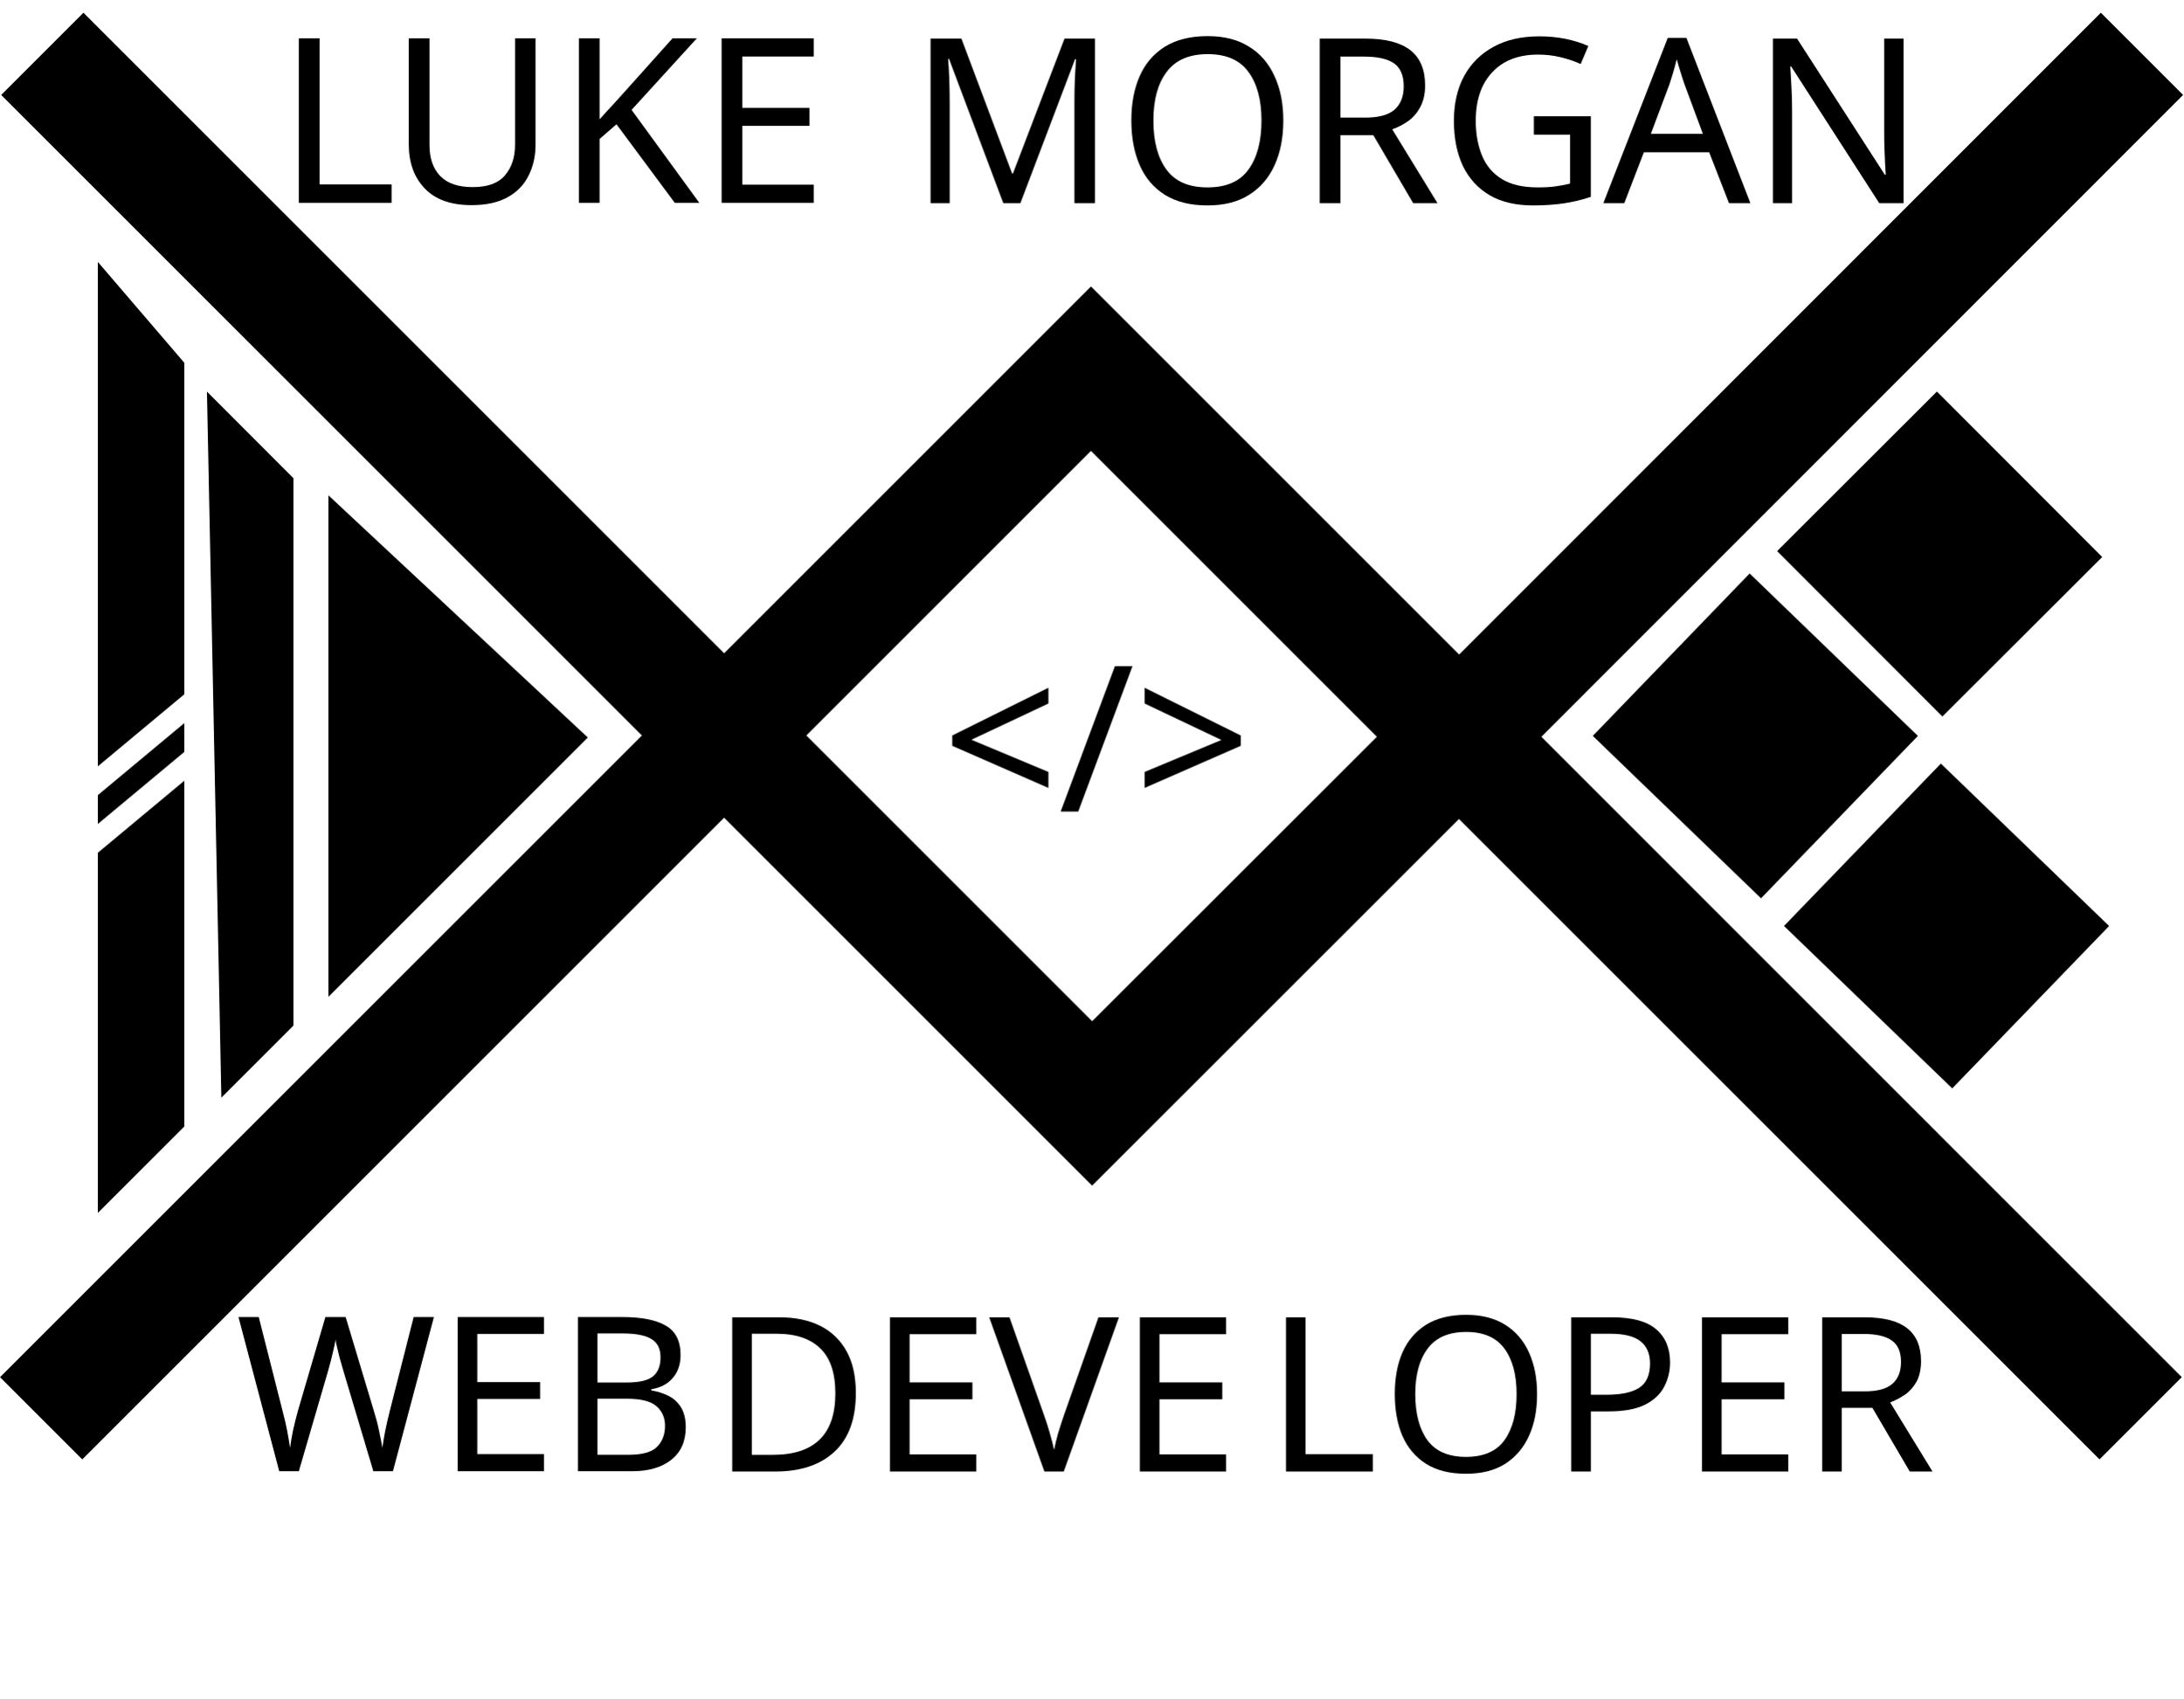
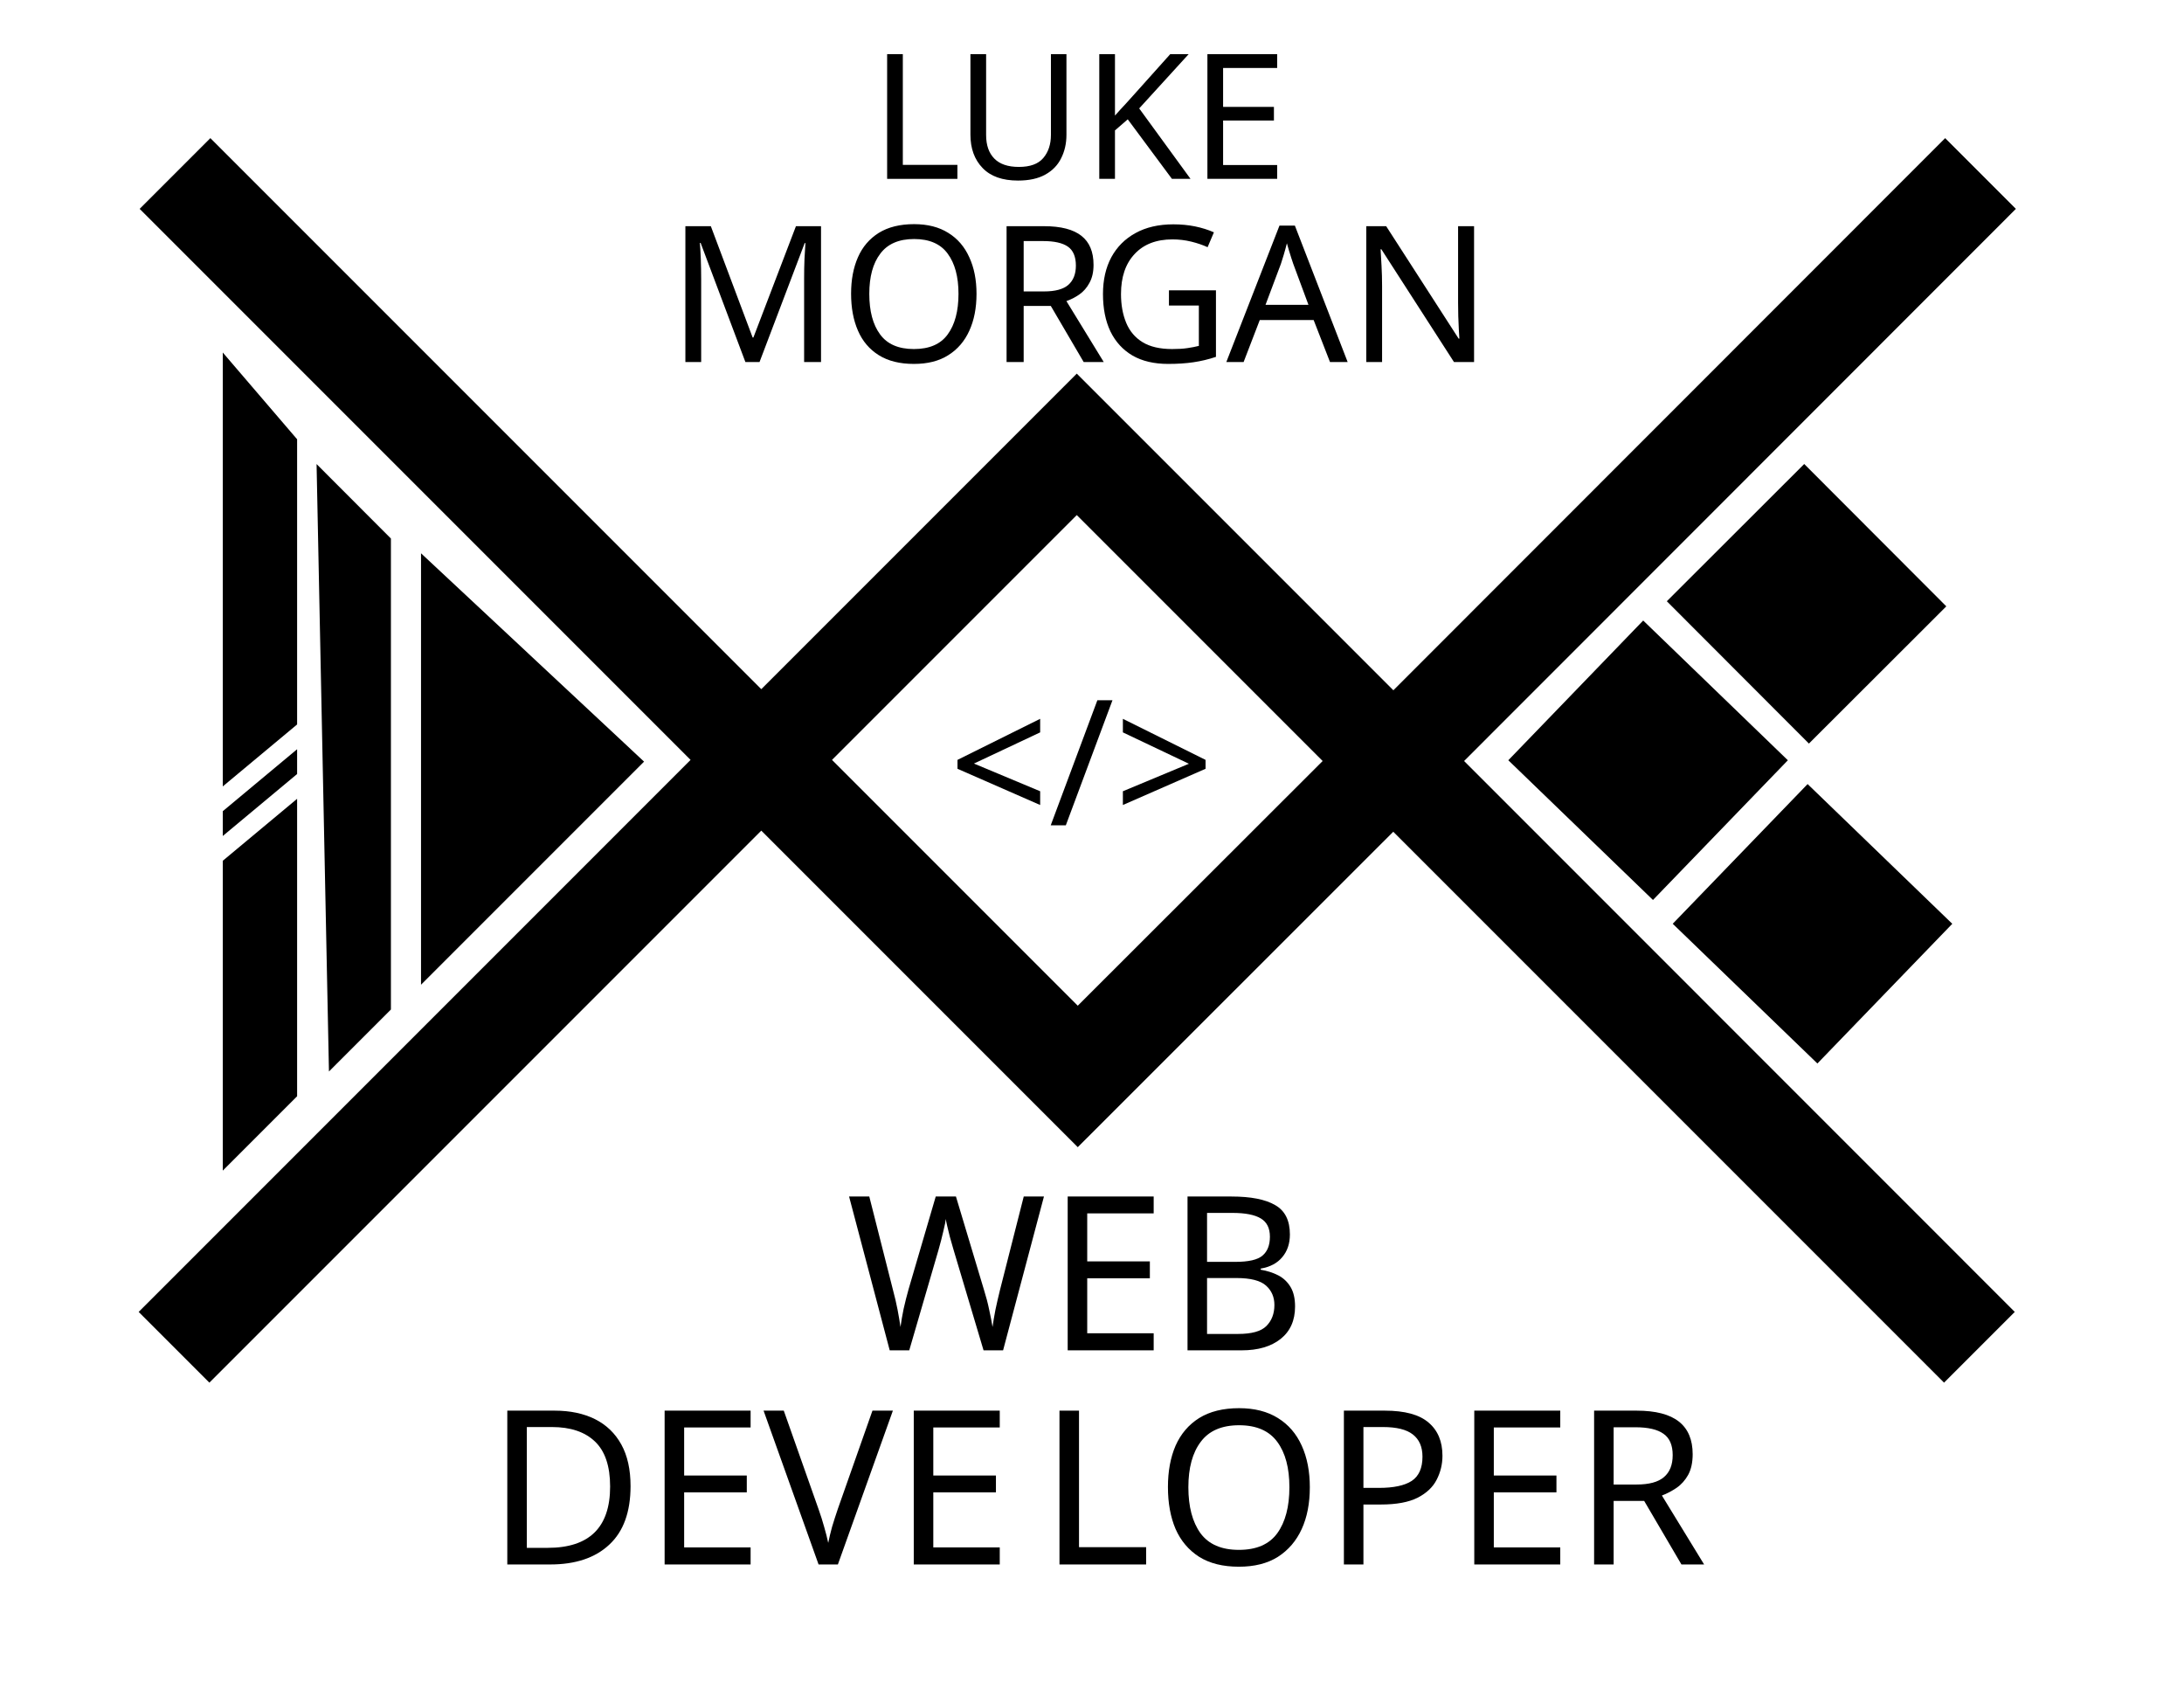
- <svg xmlns="http://www.w3.org/2000/svg" data-name="Layer 1" viewBox="0 0 151.5 117.87">
-   <path d="M150.79 6.59l-5-5-44.53 44.55-25.55-25.55h0L50.25 46.05 5.79 1.59l-5 5 44.46 44.46L.71 95.59l5 5 44.54-44.54 25.54 25.54h0l25.46-25.45 44.45 44.45 5-5-44.44-44.45zm-75 65L55.25 51.05l20.46-20.46 20.55 20.55z" stroke="#000" stroke-miterlimit="10" />
-   <text transform="translate(65.38 56.33)" font-size="14.14" font-family="NotoSansTC-Regular-83pv-RKSJ-H,Noto Sans TC">&lt;/&gt;</text>
-   <text transform="translate(19.19 14.08)" font-family="NotoSansTC-Thin-83pv-RKSJ-H,Noto Sans TC" font-size="16">
-     <tspan letter-spacing="-.02em">L</tspan>
-     <tspan x="7.74" y="0">UKE</tspan>
-   </text>
-   <text transform="translate(63.03 14.1)" font-family="NotoSansTC-Bold-83pv-RKSJ-H,Noto Sans TC" font-size="16">MOR<tspan x="36.9" y="0" letter-spacing="-.01em">G</tspan>
-     <tspan x="48.24" y="0">AN</tspan>
-   </text>
-   <text transform="translate(16.36 102.12)" font-size="15" font-family="NotoSansTC-Thin-83pv-RKSJ-H,Noto Sans TC">WEB</text>
-   <text transform="translate(49.36 102.14)" font-size="15" font-family="NotoSansTC-Bold-83pv-RKSJ-H,Noto Sans TC">DEVE<tspan x="38.43" y="0" letter-spacing="-.04em">L</tspan>
-     <tspan x="46.51" y="0">OPER</tspan>
-   </text>
-   <path d="M123.327 38.249l11.088-11.073 11.468 11.485-11.088 11.072zM40.79 51.19l-18 18V34.38m-2.43-1.19l-6-6.01 1 49.01 5-5m-7.57-46.01l-6-7v35.01l6-5m-6 7l6-5v2l-6 5m0 2l6-5v24l-6 6m103.745-33.112l10.885-11.273 11.675 11.275-10.885 11.272zm13.269 13.194L134.689 53l11.675 11.274-10.885 11.272z" />
+ <svg xmlns="http://www.w3.org/2000/svg" width="100%" height="100%" viewBox="0 0 152 118" version="1.1" xml:space="preserve" style="fill-rule:evenodd;clip-rule:evenodd;stroke-miterlimit:10;">
+   <g id="morgan" transform="matrix(0.827698,0,0,0.827698,46.42,25.1931)">
+     <text x="0px" y="0px" style="font-family:'NotoSansTC-Regular', 'Noto Sans TC', sans-serif;font-size:16px;">MOR</text>
+     <g transform="matrix(1,0,0,1,35.6918,0)">
+       <text x="0px" y="0px" style="font-family:'NotoSansTC-Regular', 'Noto Sans TC', sans-serif;font-size:16px;">G</text>
+     </g>
+     <g transform="matrix(1,0,0,1,47.0318,0)">
+       <text x="0px" y="0px" style="font-family:'NotoSansTC-Regular', 'Noto Sans TC', sans-serif;font-size:16px;">AN</text>
+     </g>
+   </g>
+   <g id="luke" transform="matrix(0.759683,0,0,0.759683,60.5667,12.4457)">
+     <text x="0px" y="0px" style="font-family:'NotoSansTC-Regular', 'Noto Sans TC', sans-serif;font-size:16px;">L</text>
+     <g transform="matrix(1,0,0,1,7.74,0)">
+       <text x="0px" y="0px" style="font-family:'NotoSansTC-Regular', 'Noto Sans TC', sans-serif;font-size:16px;">UKE</text>
+     </g>
+   </g>
+   <g id="developer" transform="matrix(1,0,0,1,33.8533,108.86)">
+     <text x="0px" y="0px" style="font-family:'NotoSansTC-Regular', 'Noto Sans TC', sans-serif;font-size:15px;">DEVE</text>
+     <g transform="matrix(1,0,0,1,38.43,0)">
+       <text x="0px" y="0px" style="font-family:'NotoSansTC-Regular', 'Noto Sans TC', sans-serif;font-size:15px;">L</text>
+     </g>
+     <g transform="matrix(1,0,0,1,46.51,0)">
+       <text x="0px" y="0px" style="font-family:'NotoSansTC-Regular', 'Noto Sans TC', sans-serif;font-size:15px;">OPER</text>
+     </g>
+   </g>
+   <g id="web" transform="matrix(1,0,0,1,58.9058,93.9604)">
+     <text x="0px" y="0px" style="font-family:'NotoSansTC-Regular', 'Noto Sans TC', sans-serif;font-size:15px;">WEB</text>
+   </g>
+   <g transform="matrix(0.862404,0,0,0.862404,9.64803,8.85008)">
+     <path d="M150.79,6.59L145.79,1.59L101.26,46.14L75.71,20.59L50.25,46.05L5.79,1.59L0.79,6.59L45.25,51.05L0.71,95.59L5.71,100.59L50.25,56.05L75.79,81.59L101.25,56.14L145.7,100.59L150.7,95.59L106.26,51.14L150.79,6.59ZM75.79,71.59L55.25,51.05L75.71,30.59L96.26,51.14L75.79,71.59Z" style="fill-rule:nonzero;stroke:black;stroke-width:1px;" />
+   </g>
+   <g transform="matrix(0.862404,0,0,0.862404,66.032,57.4293)">
+     <text x="0px" y="0px" style="font-family:'NotoSansTC-Regular', 'Noto Sans TC', sans-serif;font-size:14.14px;">&lt;/&gt;</text>
+   </g>
+   <g transform="matrix(0.862404,0,0,0.862404,9.64803,8.85008)">
+     <path d="M123.327,38.249L134.415,27.176L145.883,38.661L134.795,49.733L123.327,38.249ZM40.79,51.19L22.79,69.19L22.79,34.38M20.36,33.19L14.36,27.18L15.36,76.19L20.36,71.19M12.79,25.18L6.79,18.18L6.79,53.19L12.79,48.19M6.79,55.19L12.79,50.19L12.79,52.19L6.79,57.19M6.79,59.19L12.79,54.19L12.79,78.19L6.79,84.19M110.535,51.078L121.42,39.805L133.095,51.08L122.21,62.352L110.535,51.078ZM123.804,64.272L134.689,53L146.364,64.274L135.479,75.546L123.804,64.272Z" style="fill-rule:nonzero;" />
+   </g>
</svg>
